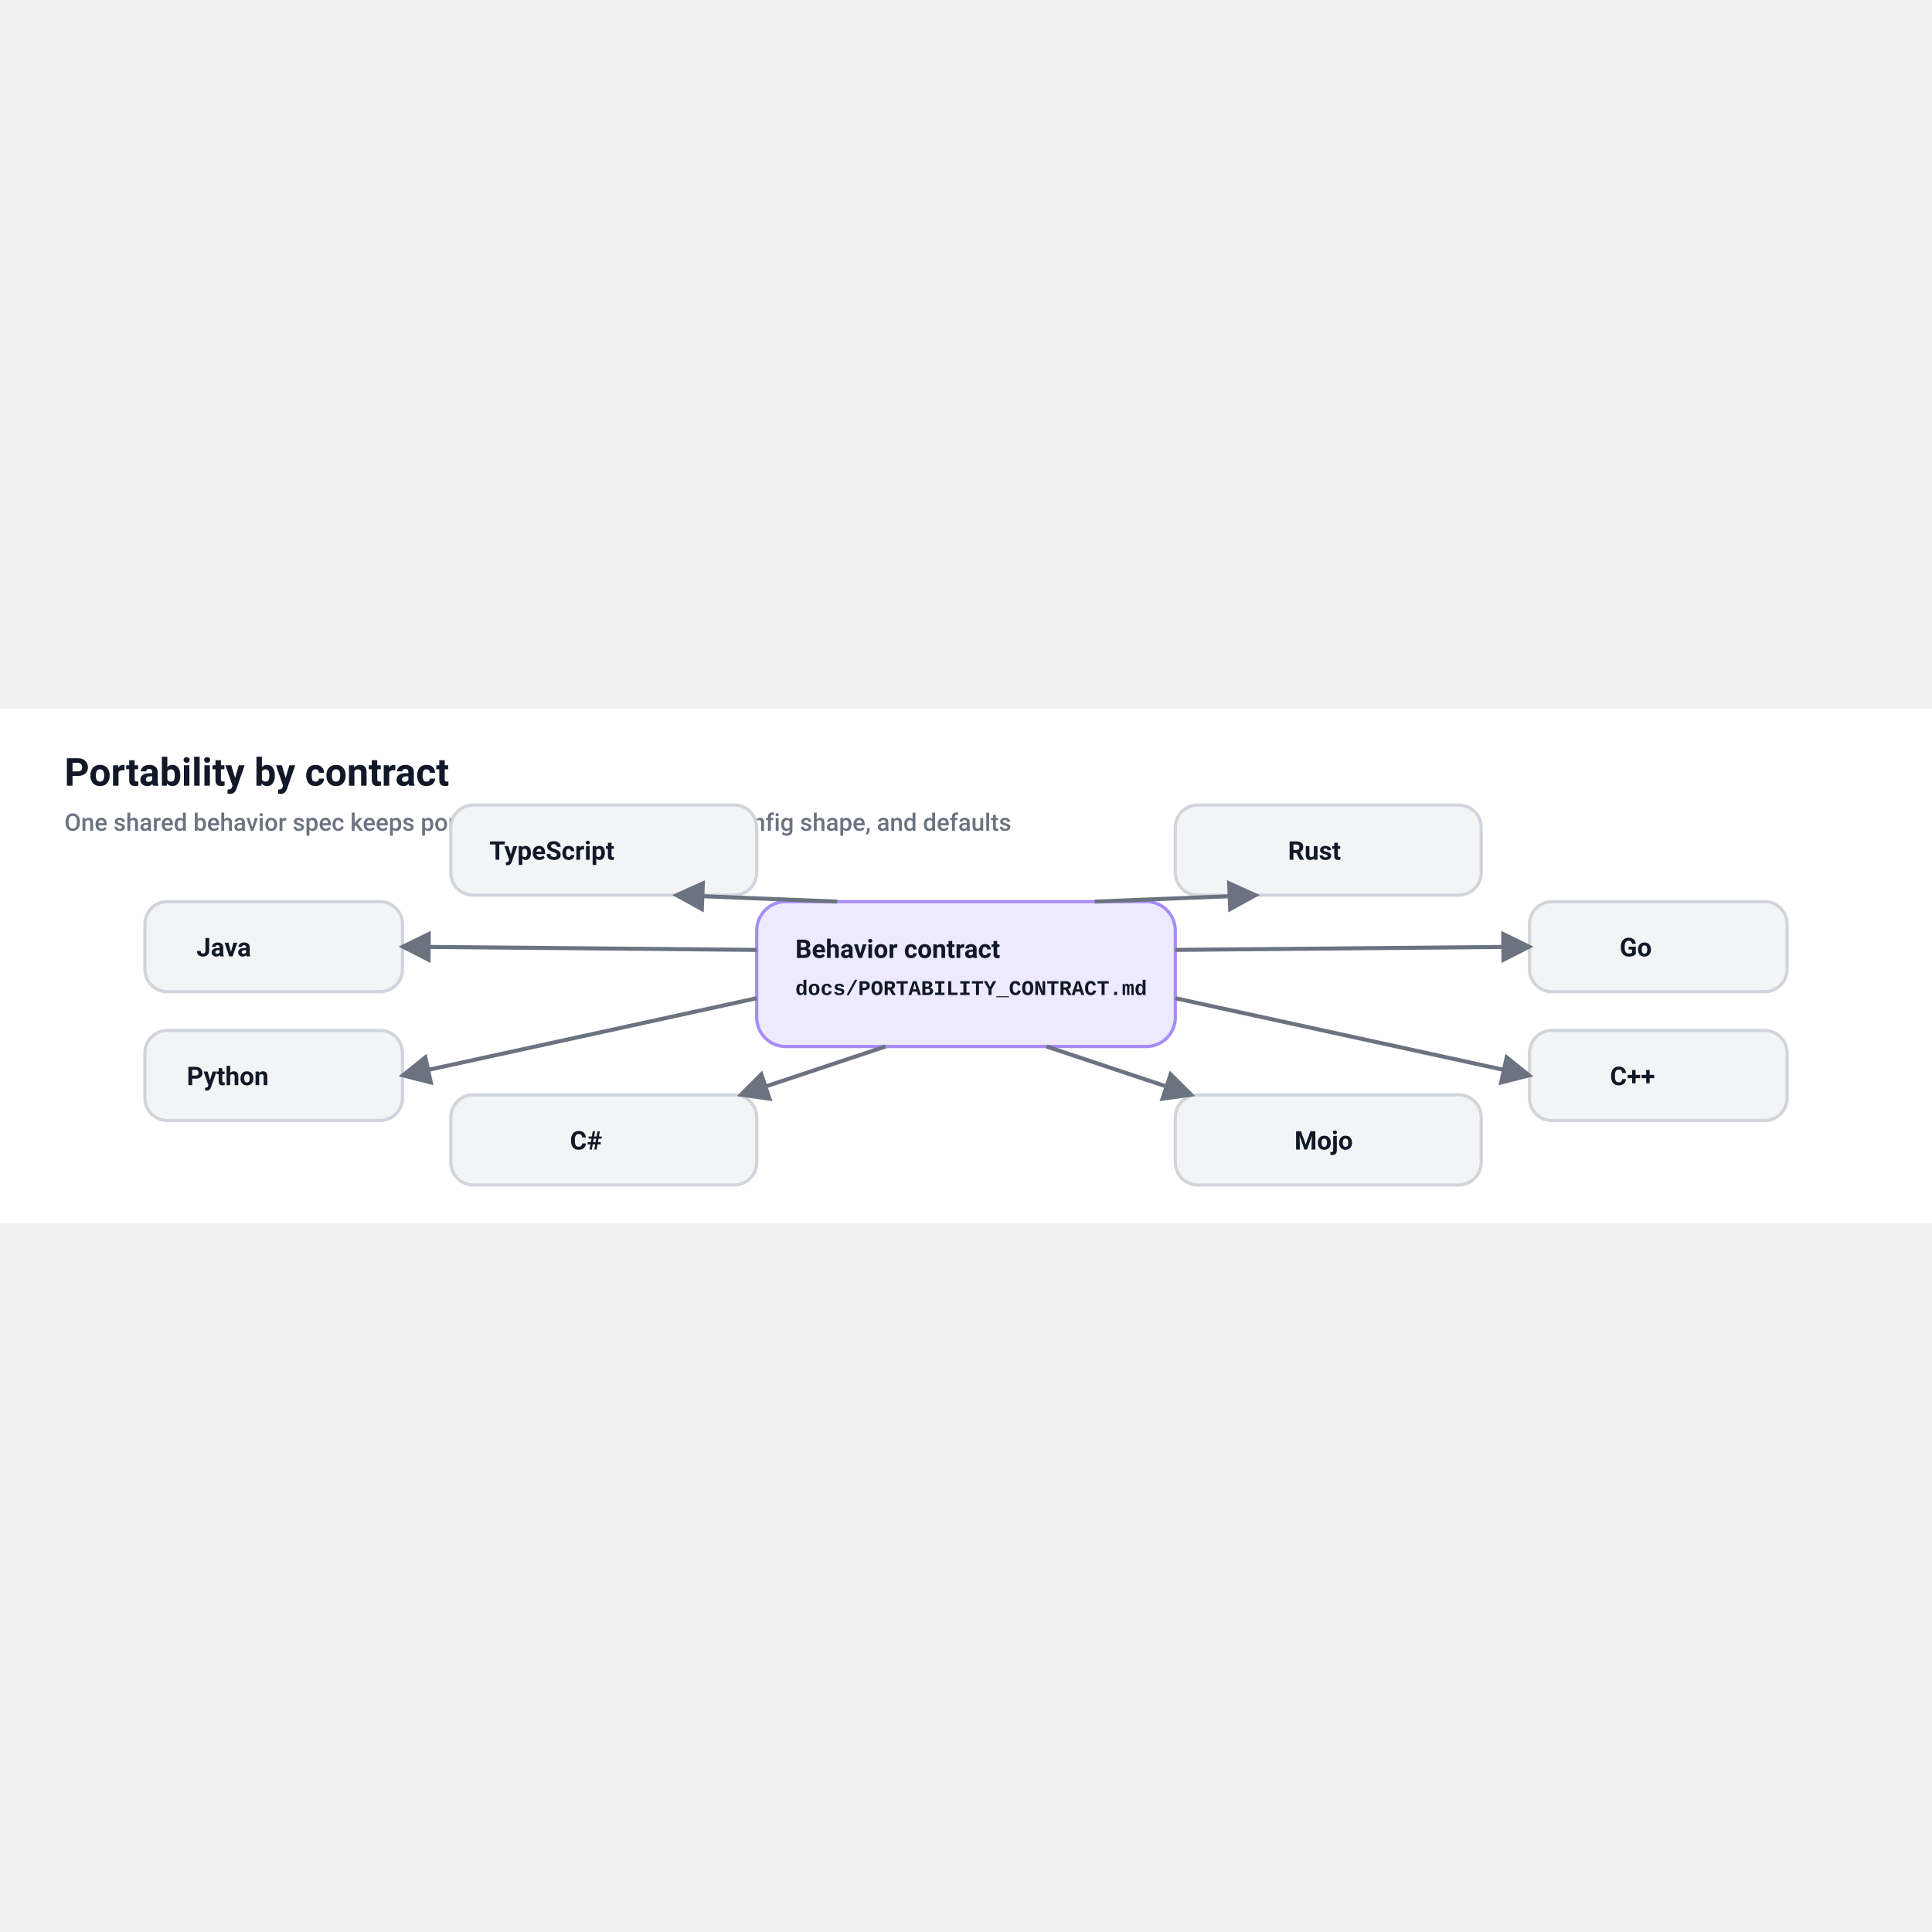
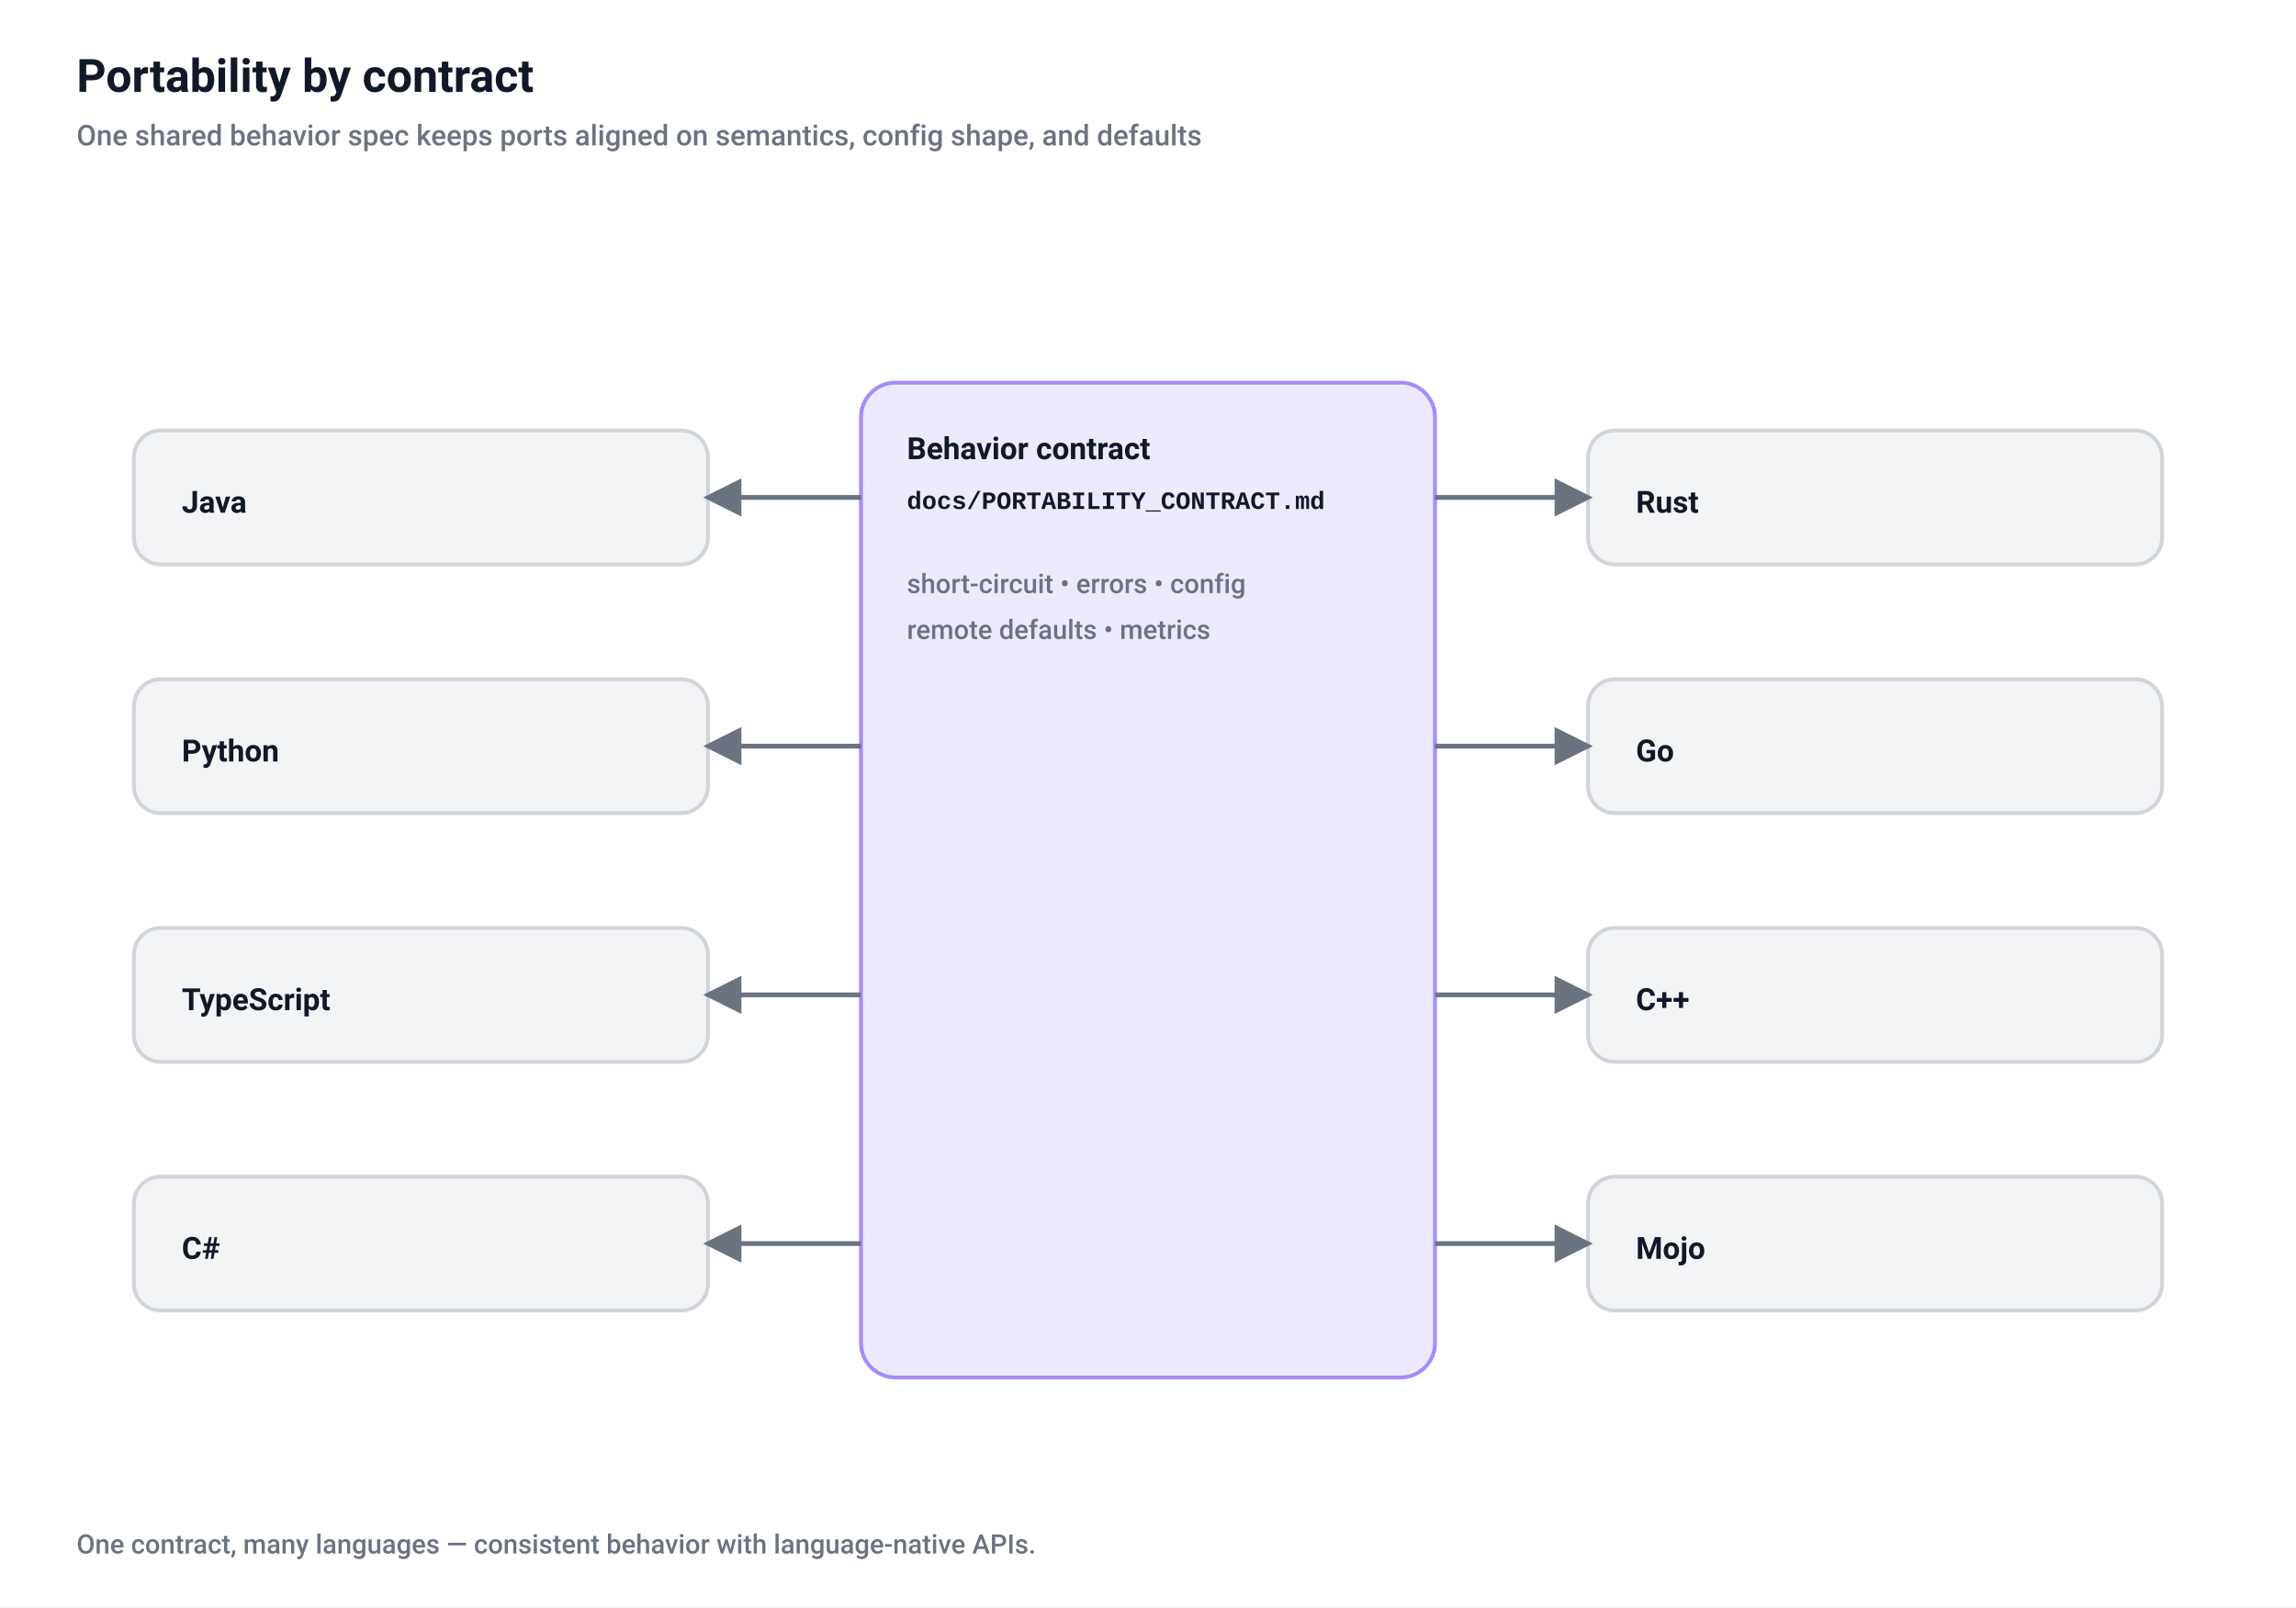
- <svg xmlns="http://www.w3.org/2000/svg" width="1200" height="1200" viewBox="0 0 1200 320" role="img" aria-label="Portability contract drives consistent pipeline semantics across language ports.">
+ <svg xmlns="http://www.w3.org/2000/svg" width="1200" height="840" viewBox="0 0 1200 840" role="img" aria-label="Portability by contract: one shared behavior spec keeps pipeline ports aligned across languages.">
  <defs>
    <style>
      .title { font: 700 24px system-ui, -apple-system, Segoe UI, Roboto, Helvetica, Arial, sans-serif; fill: #111827; }
      .subtitle { font: 500 15px system-ui, -apple-system, Segoe UI, Roboto, Helvetica, Arial, sans-serif; fill: #6b7280; }
      .heading { font: 700 16px system-ui, -apple-system, Segoe UI, Roboto, Helvetica, Arial, sans-serif; fill: #111827; }
+       .text { font: 500 14px system-ui, -apple-system, Segoe UI, Roboto, Helvetica, Arial, sans-serif; fill: #111827; }
+       .muted { fill: #6b7280; }
      .mono { font: 600 13px ui-monospace, SFMono-Regular, Menlo, Monaco, Consolas, "Liberation Mono", "Courier New", monospace; fill: #111827; }
      .box { stroke-width: 2; }
    </style>
    <marker id="arrow" markerWidth="8" markerHeight="8" refX="7" refY="4" orient="auto">
      <path d="M0,0 L8,4 L0,8 Z" fill="#6b7280" />
    </marker>
  </defs>
-   <rect x="0" y="0" width="100%" height="100%" fill="#ffffff" />
+   <rect x="0" y="0" width="1200" height="840" fill="#ffffff" />
  <text x="40" y="48" class="title">Portability by contract</text>
  <text x="40" y="76" class="subtitle">One shared behavior spec keeps ports aligned on semantics, config shape, and defaults</text>
-   <rect x="470" y="120" width="260" height="90" rx="18" fill="#ede9fe" stroke="#a78bfa" class="box" />
-   <text x="494" y="155" class="heading">Behavior contract</text>
-   <text x="494" y="178" class="mono">docs/PORTABILITY_CONTRACT.md</text>
-   <rect x="90" y="120" width="160" height="56" rx="14" fill="#f3f4f6" stroke="#d1d5db" class="box" />
-   <text x="122" y="154" class="heading">Java</text>
-   <rect x="90" y="200" width="160" height="56" rx="14" fill="#f3f4f6" stroke="#d1d5db" class="box" />
-   <text x="116" y="234" class="heading">Python</text>
-   <rect x="280" y="60" width="190" height="56" rx="14" fill="#f3f4f6" stroke="#d1d5db" class="box" />
-   <text x="304" y="94" class="heading">TypeScript</text>
-   <rect x="730" y="60" width="190" height="56" rx="14" fill="#f3f4f6" stroke="#d1d5db" class="box" />
-   <text x="800" y="94" class="heading">Rust</text>
-   <rect x="950" y="120" width="160" height="56" rx="14" fill="#f3f4f6" stroke="#d1d5db" class="box" />
-   <text x="1006" y="154" class="heading">Go</text>
-   <rect x="950" y="200" width="160" height="56" rx="14" fill="#f3f4f6" stroke="#d1d5db" class="box" />
-   <text x="1000" y="234" class="heading">C++</text>
-   <rect x="730" y="240" width="190" height="56" rx="14" fill="#f3f4f6" stroke="#d1d5db" class="box" />
-   <text x="804" y="274" class="heading">Mojo</text>
-   <rect x="280" y="240" width="190" height="56" rx="14" fill="#f3f4f6" stroke="#d1d5db" class="box" />
-   <text x="354" y="274" class="heading">C#</text>
-   <line x1="470" y1="150" x2="250" y2="148" stroke="#6b7280" stroke-width="2.5" marker-end="url(#arrow)" />
-   <line x1="470" y1="180" x2="250" y2="228" stroke="#6b7280" stroke-width="2.5" marker-end="url(#arrow)" />
-   <line x1="520" y1="120" x2="420" y2="116" stroke="#6b7280" stroke-width="2.5" marker-end="url(#arrow)" />
-   <line x1="680" y1="120" x2="780" y2="116" stroke="#6b7280" stroke-width="2.5" marker-end="url(#arrow)" />
-   <line x1="730" y1="150" x2="950" y2="148" stroke="#6b7280" stroke-width="2.5" marker-end="url(#arrow)" />
-   <line x1="730" y1="180" x2="950" y2="228" stroke="#6b7280" stroke-width="2.5" marker-end="url(#arrow)" />
-   <line x1="650" y1="210" x2="740" y2="240" stroke="#6b7280" stroke-width="2.5" marker-end="url(#arrow)" />
-   <line x1="550" y1="210" x2="460" y2="240" stroke="#6b7280" stroke-width="2.5" marker-end="url(#arrow)" />
+   <rect x="450" y="200" width="300" height="520" rx="18" fill="#ede9fe" stroke="#a78bfa" class="box" />
+   <text x="474" y="240" class="heading">Behavior contract</text>
+   <text x="474" y="266" class="mono">docs/PORTABILITY_CONTRACT.md</text>
+   <text x="474" y="310" class="text muted">short-circuit • errors • config</text>
+   <text x="474" y="334" class="text muted">remote defaults • metrics</text>
+   <rect x="70" y="225" width="300" height="70" rx="14" fill="#f3f4f6" stroke="#d1d5db" class="box" />
+   <text x="95" y="268" class="heading">Java</text>
+   <rect x="70" y="355" width="300" height="70" rx="14" fill="#f3f4f6" stroke="#d1d5db" class="box" />
+   <text x="95" y="398" class="heading">Python</text>
+   <rect x="70" y="485" width="300" height="70" rx="14" fill="#f3f4f6" stroke="#d1d5db" class="box" />
+   <text x="95" y="528" class="heading">TypeScript</text>
+   <rect x="70" y="615" width="300" height="70" rx="14" fill="#f3f4f6" stroke="#d1d5db" class="box" />
+   <text x="95" y="658" class="heading">C#</text>
+   <rect x="830" y="225" width="300" height="70" rx="14" fill="#f3f4f6" stroke="#d1d5db" class="box" />
+   <text x="855" y="268" class="heading">Rust</text>
+   <rect x="830" y="355" width="300" height="70" rx="14" fill="#f3f4f6" stroke="#d1d5db" class="box" />
+   <text x="855" y="398" class="heading">Go</text>
+   <rect x="830" y="485" width="300" height="70" rx="14" fill="#f3f4f6" stroke="#d1d5db" class="box" />
+   <text x="855" y="528" class="heading">C++</text>
+   <rect x="830" y="615" width="300" height="70" rx="14" fill="#f3f4f6" stroke="#d1d5db" class="box" />
+   <text x="855" y="658" class="heading">Mojo</text>
+   <line x1="450" y1="260" x2="370" y2="260" stroke="#6b7280" stroke-width="2.5" marker-end="url(#arrow)" />
+   <line x1="450" y1="390" x2="370" y2="390" stroke="#6b7280" stroke-width="2.5" marker-end="url(#arrow)" />
+   <line x1="450" y1="520" x2="370" y2="520" stroke="#6b7280" stroke-width="2.5" marker-end="url(#arrow)" />
+   <line x1="450" y1="650" x2="370" y2="650" stroke="#6b7280" stroke-width="2.5" marker-end="url(#arrow)" />
+   <line x1="750" y1="260" x2="830" y2="260" stroke="#6b7280" stroke-width="2.5" marker-end="url(#arrow)" />
+   <line x1="750" y1="390" x2="830" y2="390" stroke="#6b7280" stroke-width="2.5" marker-end="url(#arrow)" />
+   <line x1="750" y1="520" x2="830" y2="520" stroke="#6b7280" stroke-width="2.5" marker-end="url(#arrow)" />
+   <line x1="750" y1="650" x2="830" y2="650" stroke="#6b7280" stroke-width="2.5" marker-end="url(#arrow)" />
+   <text x="40" y="812" class="text muted">One contract, many languages — consistent behavior with language-native APIs.</text>
</svg>
